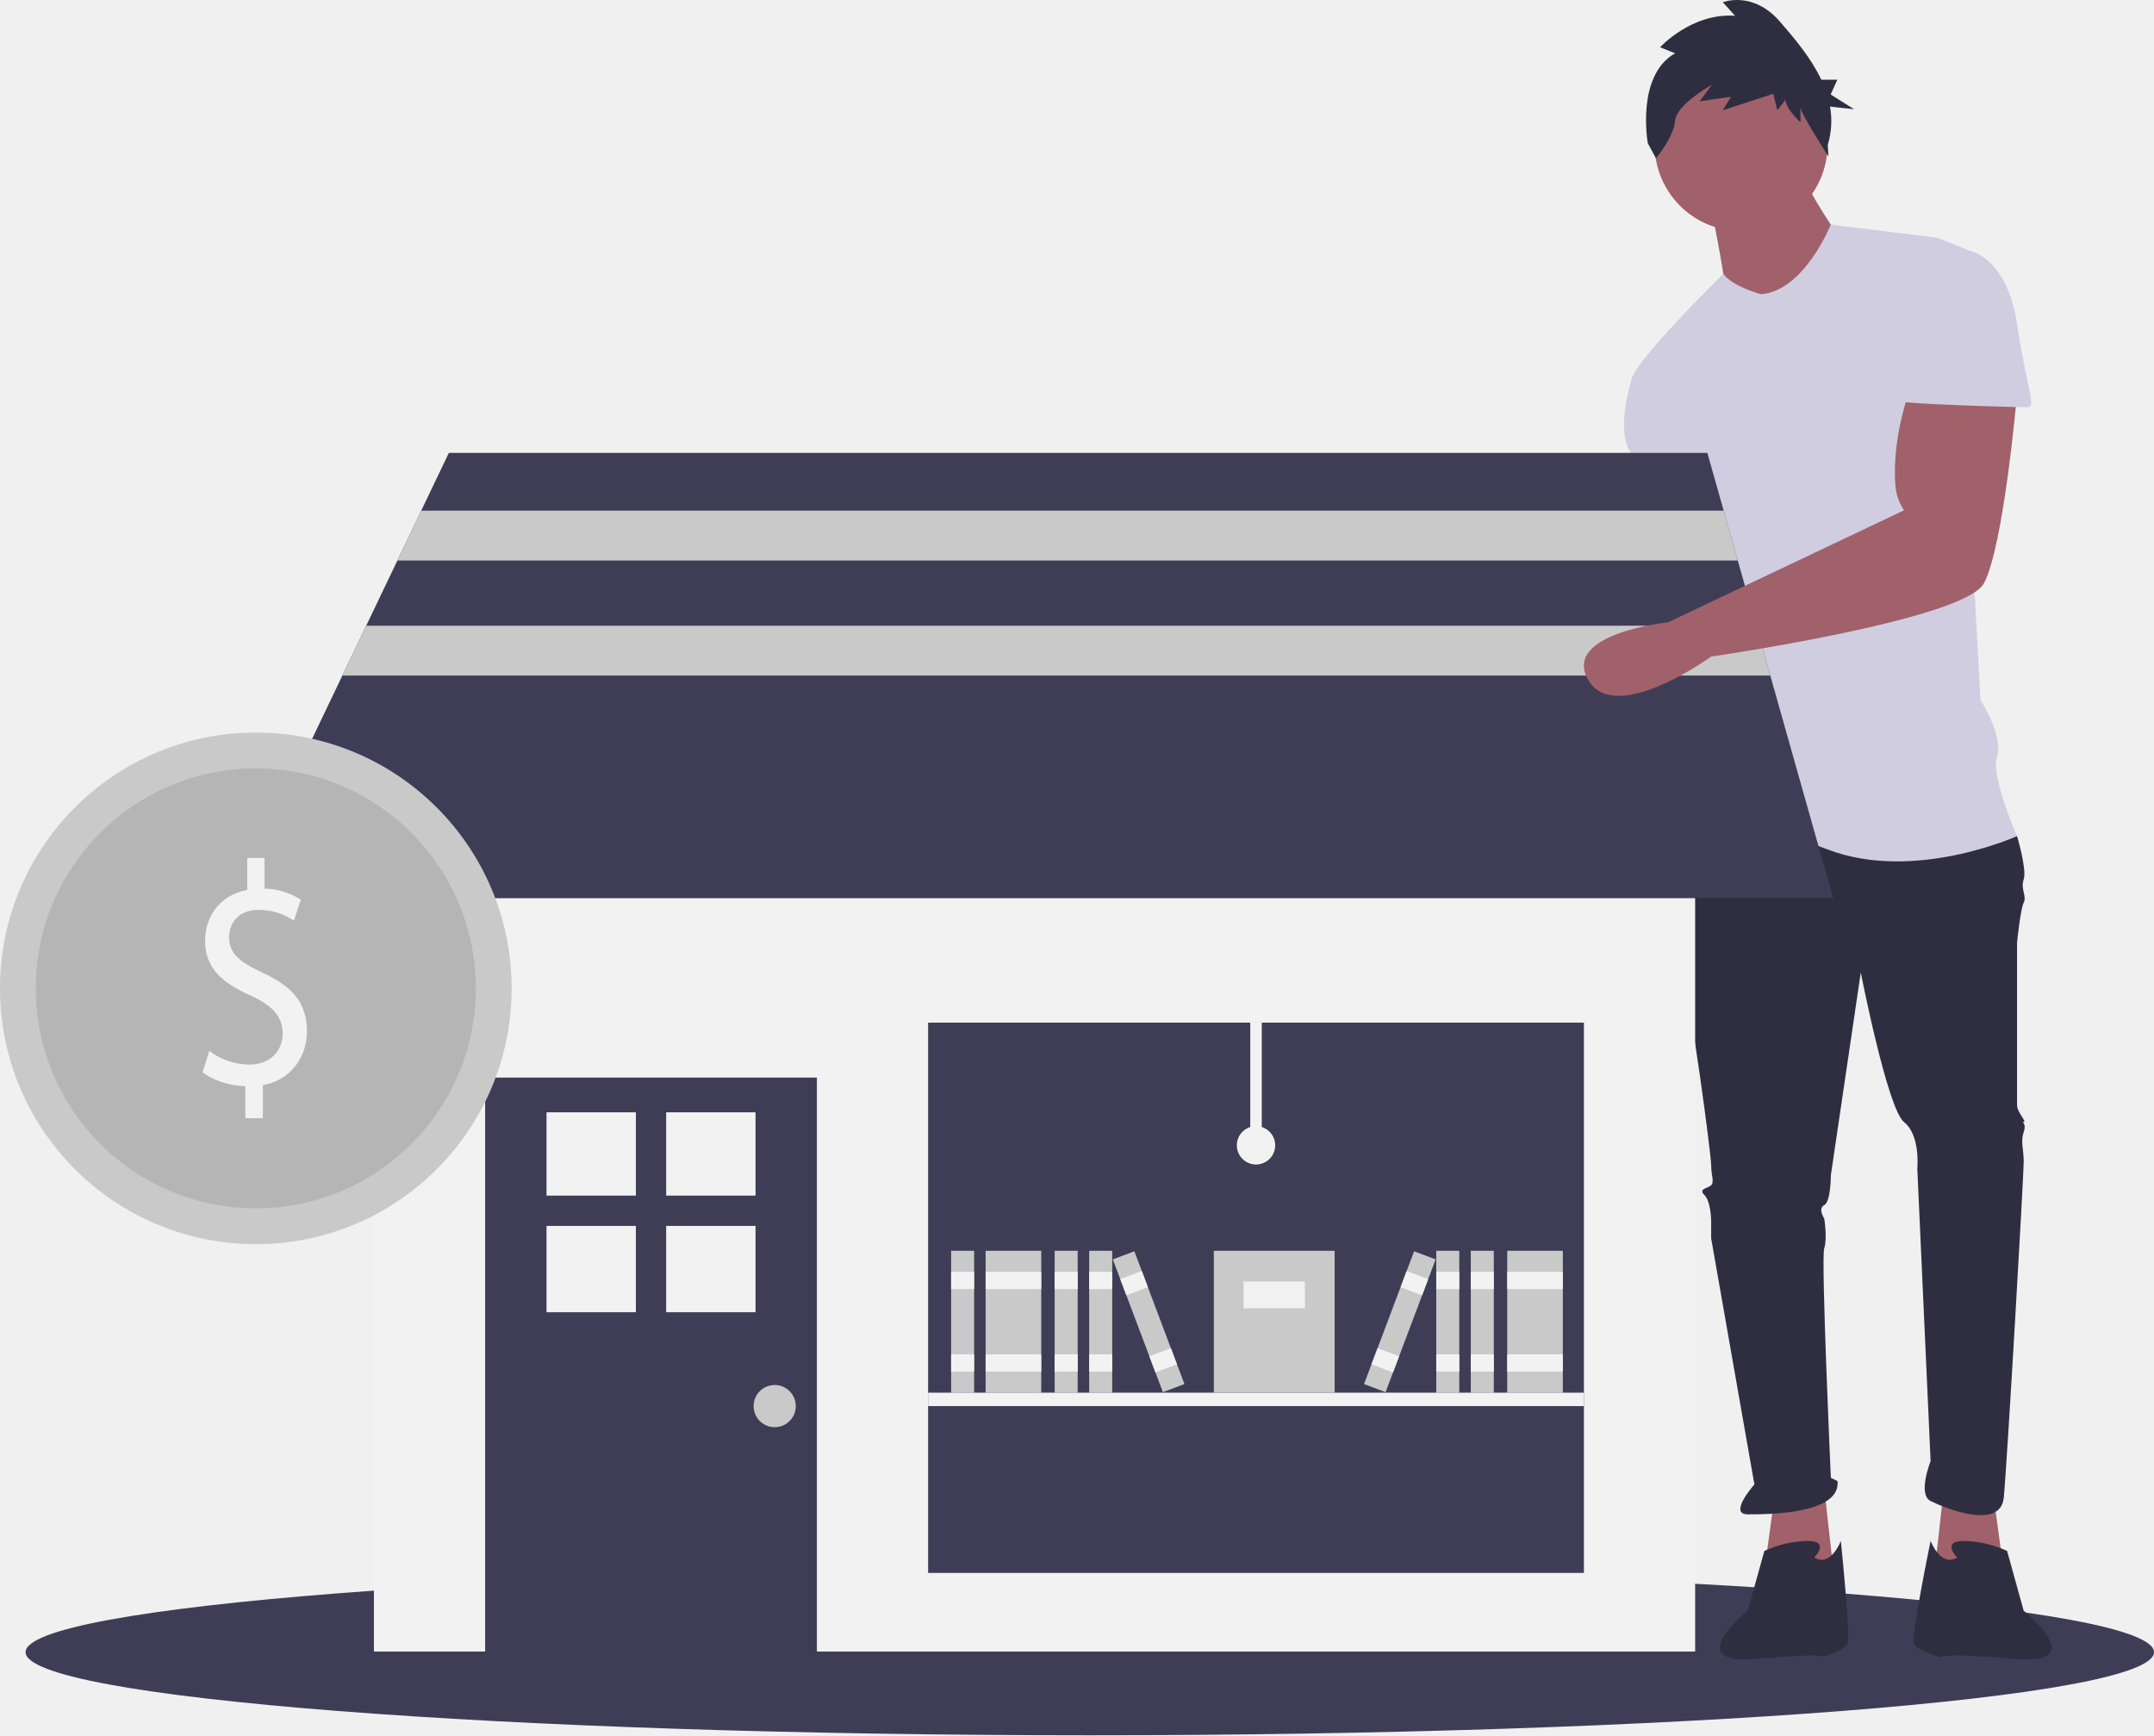
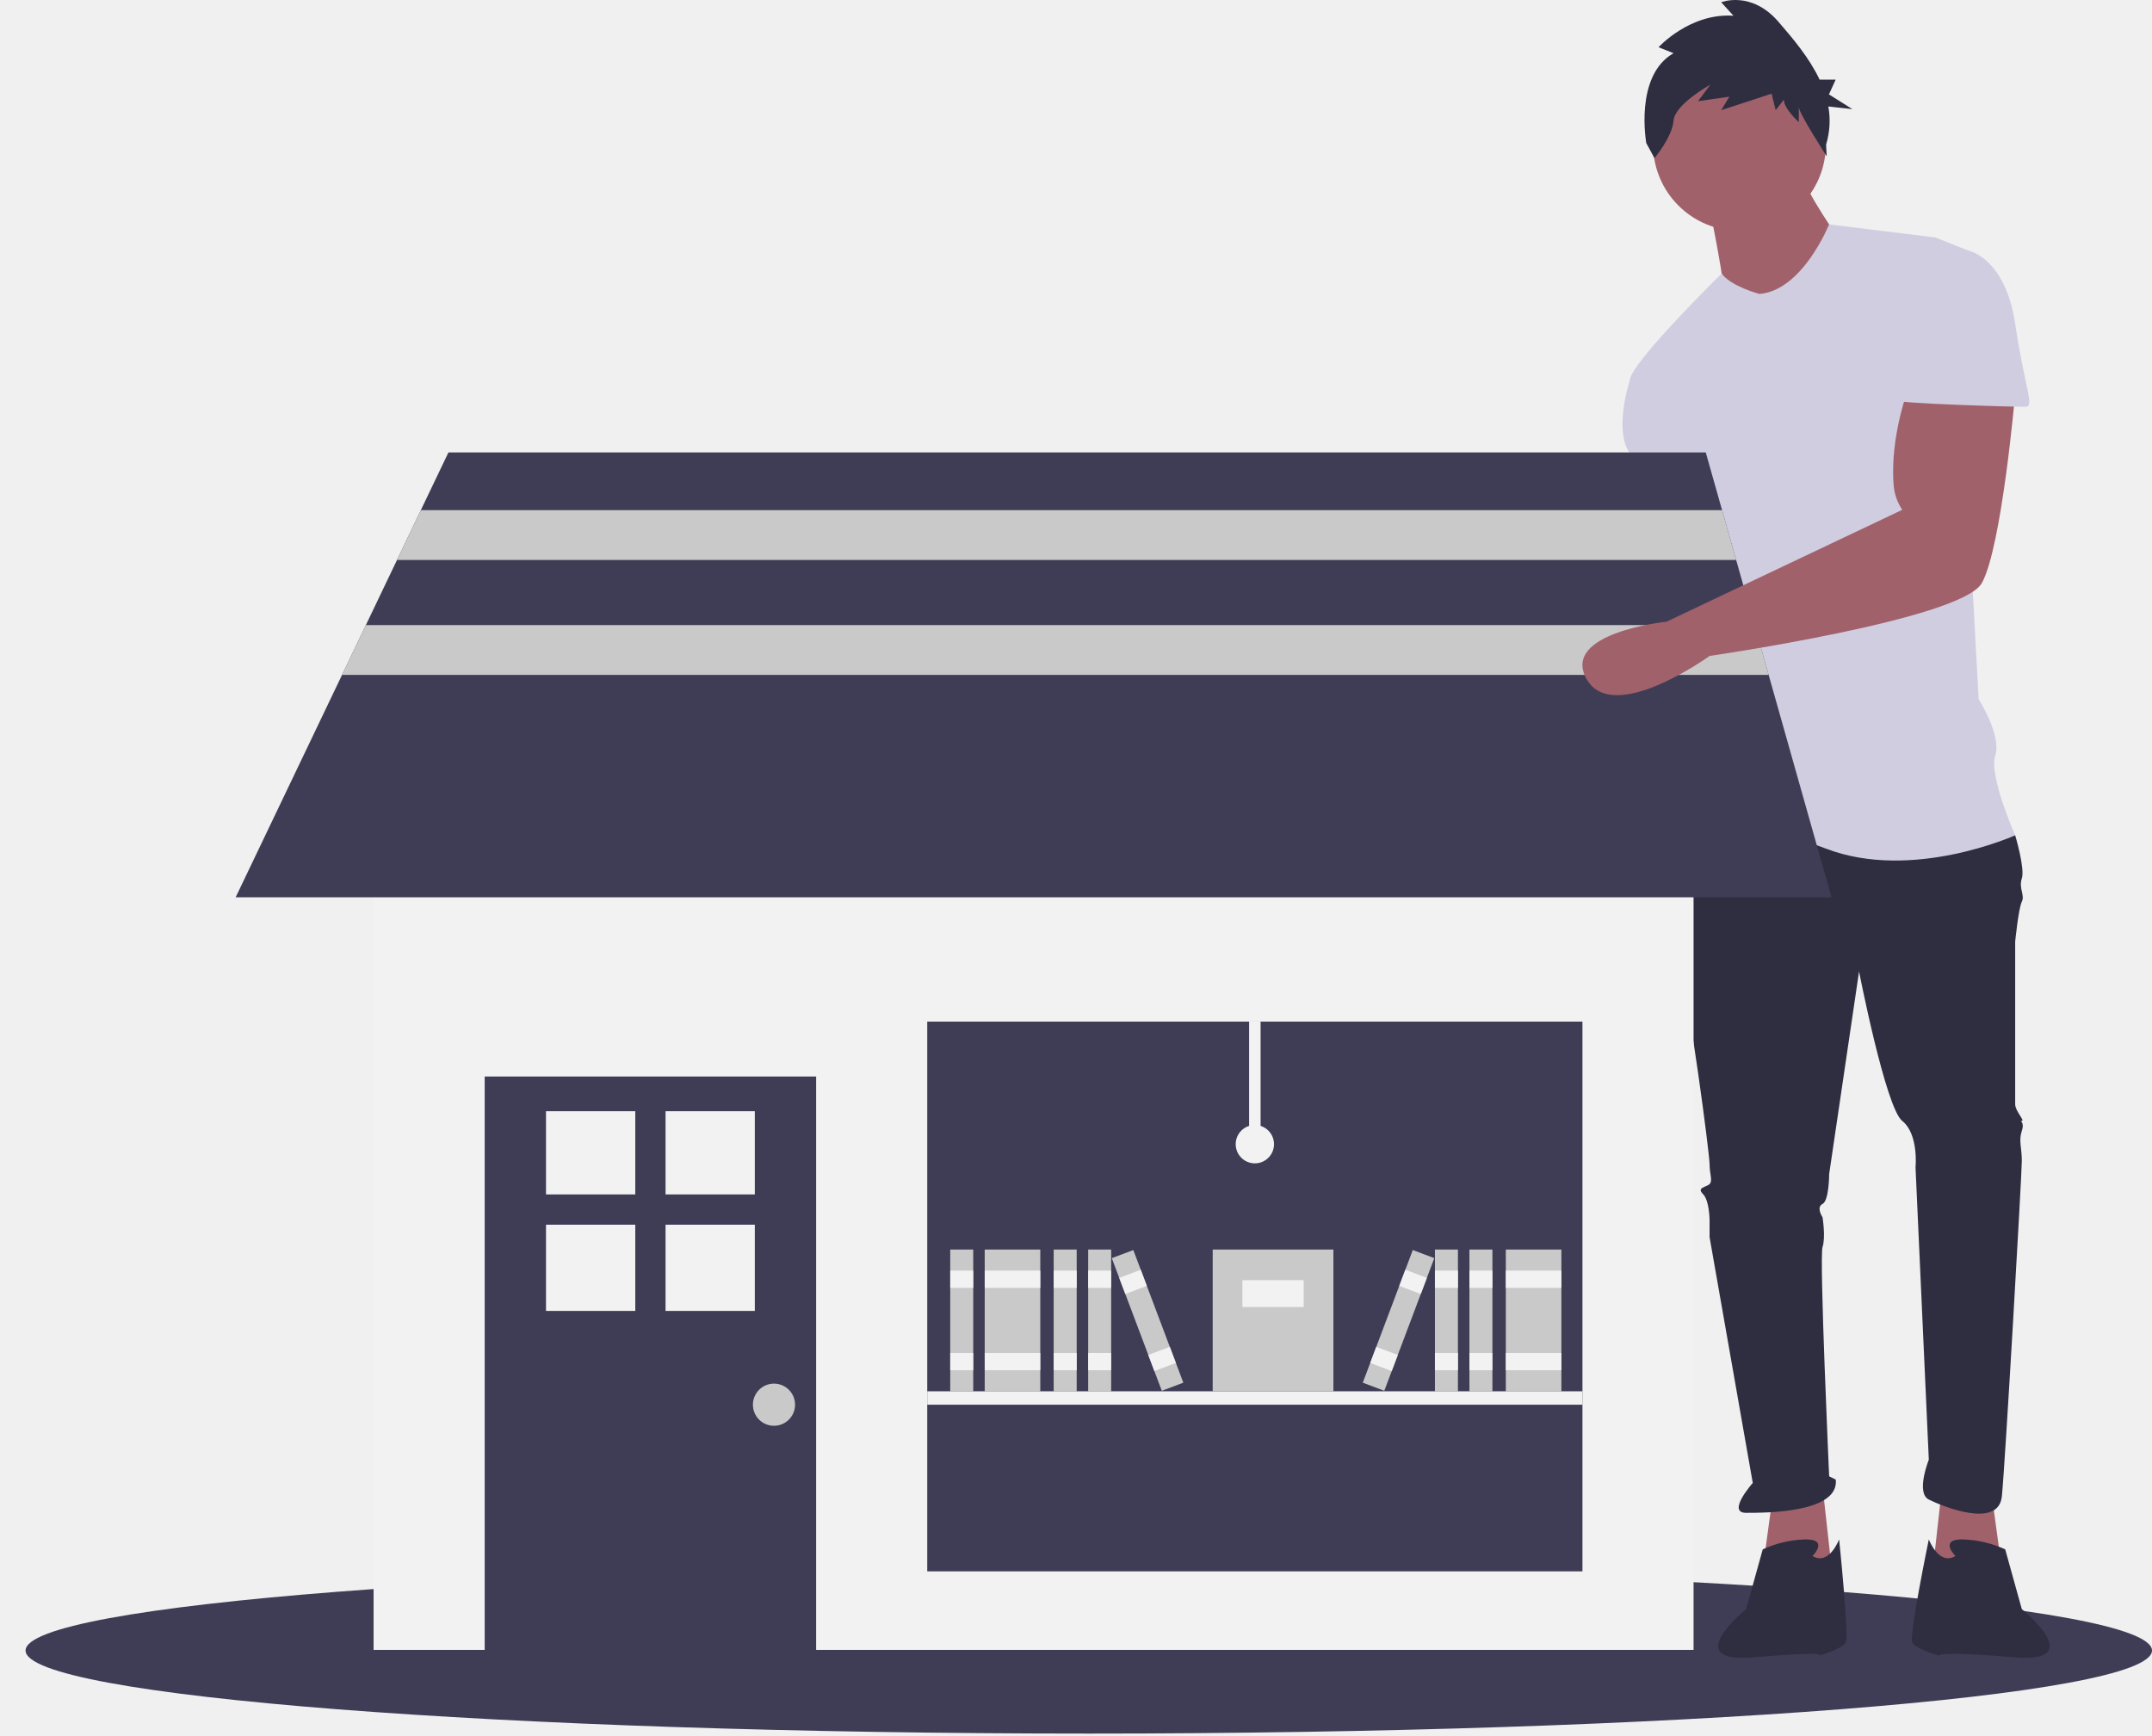
- <svg xmlns="http://www.w3.org/2000/svg" id="b582dbfc-ed60-4217-aa06-1e10ec960023" data-name="Layer 1" width="842" height="678.376" viewBox="0 0 842 678.376">
-   <ellipse cx="426" cy="645.876" rx="416" ry="32.5" fill="#3f3d56" />
-   <polygon points="779.369 585.5 783.268 614.093 755.975 616.692 759.874 581.601 779.369 585.5" fill="#a0616a" />
-   <path d="M829.702,303.812s2.599,35.091,2.599,36.391S814.106,431.18,814.106,431.18s-25.993,49.387,0,48.088,18.195-46.788,18.195-46.788l27.293-75.381-11.697-53.286Z" transform="translate(-179 -110.8118)" fill="#a0616a" />
-   <polygon points="693.591 585.5 689.692 614.093 716.985 616.692 713.086 581.601 693.591 585.5" fill="#a0616a" />
-   <path d="M842.698,428.581l-6.498,9.098s-3.899,38.99,0,51.987,11.697,72.781,11.697,76.68,1.3,6.498,0,7.798-5.199,1.3-2.599,3.899,2.599,10.397,2.599,10.397V594.938l16.896,96.175s-10.397,11.697-2.599,11.697,36.391,0,35.091-12.997l-2.599-1.3s-3.899-85.778-2.599-89.677,0-11.697,0-11.697-2.599-3.899,0-5.199,2.599-11.697,2.599-11.697l11.697-79.28s10.397,53.286,16.896,58.485,5.199,18.195,5.199,18.195l5.199,114.371s-5.199,12.997,0,15.596,27.293,11.697,28.593-1.3,7.798-126.068,7.798-131.266-1.3-7.798,0-11.697-1.3-3.899,0-3.899-2.599-3.899-2.599-6.498V479.268s1.3-12.997,2.599-15.596-1.3-5.199,0-9.098-2.599-16.896-2.599-16.896l-58.485-15.596Z" transform="translate(-179 -110.8118)" fill="#2f2e41" />
-   <path d="M888.187,719.706s6.498-6.498-2.599-6.498a42.303,42.303,0,0,0-16.896,3.899l-6.498,23.394S835.55,761.945,865.442,759.346s25.344-.65,25.344-.65,9.098-2.599,10.397-5.199-2.599-40.29-2.599-40.29S894.685,723.605,888.187,719.706Z" transform="translate(-179 -110.8118)" fill="#2f2e41" />
-   <path d="M944.072,719.706s-6.498-6.498,2.599-6.498a42.303,42.303,0,0,1,16.896,3.899l6.498,23.394s26.643,21.445-3.249,18.845-29.243-.65-29.243-.65-9.098-2.599-10.397-5.199,6.498-40.29,6.498-40.29S937.574,723.605,944.072,719.706Z" transform="translate(-179 -110.8118)" fill="#2f2e41" />
-   <circle cx="680.594" cy="56.536" r="33.791" fill="#a0616a" />
-   <path d="M847.897,192.041s5.199,25.993,5.199,29.892,22.094,15.596,22.094,15.596l24.694-31.192s-15.596-22.094-15.596-27.293Z" transform="translate(-179 -110.8118)" fill="#a0616a" />
-   <path d="M867.392,225.832s-11.328-3.015-14.761-8.006c0,0-35.926,35.299-35.926,41.797l28.593,50.687s0,18.195,2.599,19.495,0,0,0,5.199-7.798,38.99-5.199,44.189,5.199,1.3,2.599,9.098-9.098,49.387-9.098,49.387,23.394-7.798,57.185,5.199,74.081-5.199,74.081-5.199-10.397-23.394-7.798-31.192-6.498-22.094-6.498-22.094l-6.498-119.569s9.098-53.286,2.599-55.886L936.274,203.738l-41.621-5.115S884.288,224.533,867.392,225.832Z" transform="translate(-179 -110.8118)" fill="#d0cde1" />
-   <path d="M829.702,250.526l-12.997,9.098s-6.498,19.495,0,28.593,9.098,22.094,9.098,22.094l25.993-2.599Z" transform="translate(-179 -110.8118)" fill="#d0cde1" />
-   <path d="M833.794,131.636l-5.862-2.347s12.256-13.493,29.308-12.32l-4.796-5.28s11.723-4.693,22.38,7.626c5.602,6.476,12.084,14.089,16.125,22.664h6.277l-2.62,5.769,9.17,5.769-9.412-1.036a31.921,31.921,0,0,1-.89,14.94l.252,4.56s-10.91-16.879-10.91-19.226v5.867s-5.862-5.28-5.862-8.8l-3.197,4.107-1.599-6.453-19.716,6.453,3.197-5.28-12.256,1.76,4.796-6.453s-13.854,7.627-14.387,14.08c-.533,6.453-7.46,14.666-7.46,14.666l-3.197-5.867S818.341,140.435,833.794,131.636Z" transform="translate(-179 -110.8118)" fill="#2f2e41" />
-   <rect x="146.169" y="282.832" width="516.463" height="362.798" fill="#f2f2f2" />
-   <rect x="189.645" y="421.256" width="129.678" height="226.374" fill="#3f3d56" />
-   <rect x="213.632" y="434.837" width="34.932" height="32.563" fill="#f2f2f2" />
-   <rect x="260.405" y="434.837" width="34.932" height="32.563" fill="#f2f2f2" />
-   <rect x="213.632" y="479.241" width="34.932" height="33.748" fill="#f2f2f2" />
-   <rect x="260.405" y="479.241" width="34.932" height="33.748" fill="#f2f2f2" />
-   <circle cx="302.832" cy="549.684" r="8.245" fill="#c9c9c9" />
-   <rect x="362.799" y="399.767" width="256.357" height="215.13" fill="#3f3d56" />
-   <polygon points="716.602 351.134 92.199 351.134 133.831 264.092 143.148 244.603 155.337 219.117 164.654 199.628 175.455 177.051 667.407 177.051 673.786 199.628 679.295 219.117 686.499 244.603 692.008 264.092 716.602 351.134" fill="#3f3d56" />
-   <rect x="371.794" y="488.967" width="8.995" height="55.469" fill="#c9c9c9" />
-   <rect x="371.794" y="497.213" width="8.995" height="6.746" fill="#f2f2f2" />
-   <rect x="371.794" y="529.445" width="8.995" height="6.746" fill="#f2f2f2" />
-   <rect x="385.286" y="488.967" width="21.738" height="55.469" fill="#c9c9c9" />
-   <rect x="385.286" y="497.213" width="21.738" height="6.746" fill="#f2f2f2" />
-   <rect x="385.286" y="529.445" width="21.738" height="6.746" fill="#f2f2f2" />
-   <rect x="412.271" y="488.967" width="8.995" height="55.469" fill="#c9c9c9" />
-   <rect x="412.271" y="497.213" width="8.995" height="6.746" fill="#f2f2f2" />
-   <rect x="412.271" y="529.445" width="8.995" height="6.746" fill="#f2f2f2" />
-   <rect x="425.764" y="488.967" width="8.995" height="55.469" fill="#c9c9c9" />
-   <rect x="425.764" y="497.213" width="8.995" height="6.746" fill="#f2f2f2" />
-   <rect x="425.764" y="529.445" width="8.995" height="6.746" fill="#f2f2f2" />
-   <rect x="623.503" y="599.779" width="8.995" height="55.469" transform="translate(-359.9765 151.0324) rotate(-20.65411)" fill="#c9c9c9" />
-   <rect x="617.819" y="609.06" width="8.995" height="6.746" transform="translate(-355.0227 148.058) rotate(-20.65411)" fill="#f2f2f2" />
-   <rect x="629.188" y="639.221" width="8.995" height="6.746" transform="translate(-364.9303 154.0067) rotate(-20.65411)" fill="#f2f2f2" />
-   <rect x="589.173" y="488.967" width="21.738" height="55.469" fill="#c9c9c9" />
-   <rect x="589.173" y="497.213" width="21.738" height="6.746" fill="#f2f2f2" />
-   <rect x="589.173" y="529.445" width="21.738" height="6.746" fill="#f2f2f2" />
-   <rect x="574.931" y="488.967" width="8.995" height="55.469" fill="#c9c9c9" />
-   <rect x="574.931" y="497.213" width="8.995" height="6.746" fill="#f2f2f2" />
-   <rect x="574.931" y="529.445" width="8.995" height="6.746" fill="#f2f2f2" />
-   <rect x="561.438" y="488.967" width="8.995" height="55.469" fill="#c9c9c9" />
-   <rect x="561.438" y="497.213" width="8.995" height="6.746" fill="#f2f2f2" />
-   <rect x="561.438" y="529.445" width="8.995" height="6.746" fill="#f2f2f2" />
-   <rect x="698.462" y="623.016" width="55.469" height="8.995" transform="translate(-296.1332 974.883) rotate(-69.34589)" fill="#c9c9c9" />
-   <rect x="728.508" y="607.936" width="6.746" height="8.995" transform="translate(-278.3428 970.4412) rotate(-69.34589)" fill="#f2f2f2" />
-   <rect x="717.138" y="638.096" width="6.746" height="8.995" transform="translate(-313.9237 979.3249) rotate(-69.34589)" fill="#f2f2f2" />
-   <rect x="362.799" y="544.437" width="256.357" height="5.247" fill="#f2f2f2" />
-   <rect x="474.487" y="488.967" width="47.224" height="55.469" fill="#c9c9c9" />
-   <rect x="486.105" y="500.961" width="23.987" height="10.494" fill="#f2f2f2" />
-   <rect x="488.729" y="399.767" width="4.497" height="47.973" fill="#f2f2f2" />
-   <circle cx="490.977" cy="447.74" r="7.496" fill="#f2f2f2" />
-   <polygon points="679.295 219.117 155.337 219.117 164.654 199.628 673.786 199.628 679.295 219.117" fill="#c9c9c9" />
-   <polygon points="692.008 264.092 133.831 264.092 143.148 244.603 686.499 244.603 692.008 264.092" fill="#c9c9c9" />
-   <path d="M925.877,262.223s-7.526,19.353-5.954,38.501a20.293,20.293,0,0,0,3.355,9.587h0L831.073,354.085s-41.662,4.313-31.264,22.509,48.088-9.098,48.088-9.098,98.775-14.296,106.573-28.593,12.997-74.081,12.997-74.081Z" transform="translate(-179 -110.8118)" fill="#a0616a" />
-   <path d="M929.776,208.937h19.495s14.296,2.599,18.195,28.593,7.798,32.492,3.899,32.492-50.687-1.3-50.687-2.599S929.776,208.937,929.776,208.937Z" transform="translate(-179 -110.8118)" fill="#d0cde1" />
-   <circle cx="100" cy="386.376" r="100" fill="#c9c9c9" />
-   <circle cx="100" cy="386.376" r="86" opacity="0.1" />
-   <path d="M274.879,547.936V535.419c-6.327-.123-12.873-2.355-16.691-5.453l2.618-8.303a26.681,26.681,0,0,0,15.709,5.329c7.746,0,12.982-5.081,12.982-12.145,0-6.816-4.255-11.03-12.328-14.748-11.128-4.957-18-10.658-18-21.44,0-10.287,6.437-18.094,16.473-19.953V446.188h6.764v12.021A26.543,26.543,0,0,1,296.589,462.547l-2.728,8.18a24.107,24.107,0,0,0-13.746-4.214c-8.4,0-11.564,5.701-11.564,10.658,0,6.444,4.036,9.666,13.528,14.128,11.236,5.205,16.909,11.649,16.909,22.679,0,9.79-6,18.962-17.237,21.068v12.89Z" transform="translate(-179 -110.8118)" fill="#f2f2f2" />
+ <svg xmlns="http://www.w3.org/2000/svg" width="842" height="679" viewBox="0 0 842 679" fill="none">
+   <g clip-path="url(#clip0)">
+     <path d="M426 678.376C655.75 678.376 842 663.826 842 645.876C842 627.927 655.75 613.376 426 613.376C196.25 613.376 10 627.927 10 645.876C10 663.826 196.25 678.376 426 678.376Z" fill="#3F3D56" />
+     <path d="M779.369 585.5L783.268 614.093L755.975 616.692L759.874 581.601L779.369 585.5Z" fill="#A0616A" />
+     <path d="M650.702 193.001C650.702 193.001 653.301 228.092 653.301 229.391C653.301 230.691 635.106 320.368 635.106 320.368C635.106 320.368 609.112 369.755 635.106 368.456C661.099 367.156 653.301 321.668 653.301 321.668L680.594 246.287L668.897 193.001L650.702 193.001Z" fill="#A0616A" />
+     <path d="M693.591 585.5L689.692 614.093L716.985 616.692L713.086 581.601L693.591 585.5Z" fill="#A0616A" />
+     <path d="M663.698 317.769L657.2 326.866C657.2 326.866 653.301 365.856 657.2 378.853C661.099 391.85 668.897 451.635 668.897 455.534C668.897 459.433 670.196 462.032 668.897 463.332C667.597 464.631 663.698 464.631 666.297 467.231C668.897 469.83 668.897 477.628 668.897 477.628V484.126L685.793 580.302C685.793 580.302 675.395 591.999 683.193 591.999C690.991 591.999 719.584 591.999 718.284 579.002L715.685 577.702C715.685 577.702 711.786 491.924 713.085 488.025C714.385 484.126 713.085 476.328 713.085 476.328C713.085 476.328 710.486 472.429 713.085 471.13C715.685 469.83 715.685 459.433 715.685 459.433L727.382 380.153C727.382 380.153 737.779 433.439 744.278 438.638C750.776 443.837 749.476 456.833 749.476 456.833L754.675 571.204C754.675 571.204 749.476 584.201 754.675 586.8C759.874 589.399 781.968 598.497 783.268 585.5C784.567 572.504 791.066 459.433 791.066 454.234C791.066 449.035 789.766 446.436 791.066 442.537C792.365 438.638 789.766 438.638 791.066 438.638C792.365 438.638 788.466 434.739 788.466 432.139V368.456C788.466 368.456 789.766 355.459 791.066 352.86C792.365 350.26 789.766 347.661 791.066 343.762C792.365 339.863 788.466 326.866 788.466 326.866L729.981 311.27L663.698 317.769Z" fill="#2F2E41" />
+     <path d="M709.187 608.894C709.187 608.894 715.685 602.396 706.587 602.396C700.747 602.515 694.994 603.843 689.692 606.295L683.193 629.689C683.193 629.689 656.55 651.134 686.442 648.534C716.335 645.935 711.786 647.884 711.786 647.884C711.786 647.884 720.884 645.285 722.183 642.686C723.483 640.086 719.584 602.396 719.584 602.396C719.584 602.396 715.685 612.793 709.187 608.894Z" fill="#2F2E41" />
+     <path d="M765.072 608.894C765.072 608.894 758.574 602.396 767.672 602.396C773.512 602.515 779.265 603.843 784.567 606.295L791.066 629.689C791.066 629.689 817.709 651.134 787.816 648.534C757.924 645.935 758.574 647.884 758.574 647.884C758.574 647.884 749.476 645.285 748.177 642.686C746.877 640.086 754.675 602.396 754.675 602.396C754.675 602.396 758.574 612.793 765.072 608.894Z" fill="#2F2E41" />
+     <path d="M680.594 90.327C699.256 90.327 714.385 75.198 714.385 56.535C714.385 37.873 699.256 22.744 680.594 22.744C661.931 22.744 646.802 37.873 646.802 56.535C646.802 75.198 661.931 90.327 680.594 90.327Z" fill="#A0616A" />
+     <path d="M668.897 81.229C668.897 81.229 674.096 107.223 674.096 111.122C674.096 115.021 696.19 126.718 696.19 126.718L720.884 95.525C720.884 95.525 705.288 73.431 705.288 68.233L668.897 81.229Z" fill="#A0616A" />
+     <path d="M688.392 115.021C688.392 115.021 677.064 112.006 673.63 107.015C673.63 107.015 637.705 142.314 637.705 148.812L666.298 199.499C666.298 199.499 666.298 217.694 668.897 218.994C671.496 220.294 668.897 218.994 668.897 224.193C668.897 229.391 661.099 263.183 663.698 268.381C666.298 273.58 668.897 269.681 666.298 277.479C663.698 285.277 657.2 326.866 657.2 326.866C657.2 326.866 680.594 319.068 714.385 332.065C748.177 345.062 788.466 326.866 788.466 326.866C788.466 326.866 778.069 303.472 780.668 295.674C783.268 287.876 774.17 273.58 774.17 273.58L767.672 154.011C767.672 154.011 776.769 100.724 770.271 98.125L757.274 92.926L715.654 87.811C715.654 87.811 705.288 113.721 688.392 115.021Z" fill="#D0CDE1" />
+     <path d="M650.702 139.714L637.705 148.812C637.705 148.812 631.207 168.307 637.705 177.405C644.203 186.502 646.803 199.499 646.803 199.499L672.796 196.9L650.702 139.714Z" fill="#D0CDE1" />
+     <path d="M654.794 20.824L648.933 18.477C648.933 18.477 661.189 4.984 678.24 6.158L673.445 0.878C673.445 0.878 685.168 -3.816 695.825 8.504C701.427 14.98 707.909 22.593 711.95 31.168H718.227L715.607 36.937L724.777 42.706L715.365 41.669C716.257 46.65 715.952 51.77 714.475 56.61L714.727 61.169C714.727 61.169 703.818 44.29 703.818 41.943V47.81C703.818 47.81 697.956 42.53 697.956 39.01L694.759 43.117L693.161 36.663L673.445 43.117L676.642 37.837L664.386 39.597L669.182 33.144C669.182 33.144 655.327 40.77 654.794 47.223C654.262 53.676 647.334 61.89 647.334 61.89L644.137 56.023C644.137 56.023 639.341 29.624 654.794 20.824Z" fill="#2F2E41" />
+     <path d="M662.632 282.832H146.169V645.63H662.632V282.832Z" fill="#F2F2F2" />
+     <path d="M319.323 421.256H189.645V647.63H319.323V421.256Z" fill="#3F3D56" />
+     <path d="M248.563 434.837H213.632V467.4H248.563V434.837Z" fill="#F2F2F2" />
+     <path d="M295.336 434.837H260.405V467.4H295.336V434.837Z" fill="#F2F2F2" />
+     <path d="M248.563 479.241H213.632V512.989H248.563V479.241Z" fill="#F2F2F2" />
+     <path d="M295.336 479.241H260.405V512.989H295.336V479.241Z" fill="#F2F2F2" />
+     <path d="M302.832 557.929C307.386 557.929 311.077 554.237 311.077 549.684C311.077 545.13 307.386 541.438 302.832 541.438C298.278 541.438 294.587 545.13 294.587 549.684C294.587 554.237 298.278 557.929 302.832 557.929Z" fill="#C9C9C9" />
+     <path d="M619.156 399.767H362.799V614.897H619.156V399.767Z" fill="#3F3D56" />
+     <path d="M716.602 351.134H92.199L133.831 264.092L143.148 244.603L155.337 219.117L164.654 199.628L175.455 177.051H667.407L673.786 199.628L679.295 219.117L686.499 244.603L692.008 264.092L716.602 351.134Z" fill="#3F3D56" />
+     <path d="M380.789 488.967H371.794V544.437H380.789V488.967Z" fill="#C9C9C9" />
+     <path d="M380.789 497.213H371.794V503.959H380.789V497.213Z" fill="#F2F2F2" />
+     <path d="M380.789 529.445H371.794V536.191H380.789V529.445Z" fill="#F2F2F2" />
+     <path d="M407.024 488.967H385.286V544.437H407.024V488.967Z" fill="#C9C9C9" />
+     <path d="M407.024 497.213H385.286V503.959H407.024V497.213Z" fill="#F2F2F2" />
+     <path d="M407.024 529.445H385.286V536.191H407.024V529.445Z" fill="#F2F2F2" />
+     <path d="M421.266 488.967H412.271V544.437H421.266V488.967Z" fill="#C9C9C9" />
+     <path d="M421.266 497.213H412.271V503.959H421.266V497.213Z" fill="#F2F2F2" />
+     <path d="M421.266 529.445H412.271V536.191H421.266V529.445Z" fill="#F2F2F2" />
+     <path d="M434.759 488.967H425.764V544.437H434.759V488.967Z" fill="#C9C9C9" />
+     <path d="M434.759 497.213H425.764V503.959H434.759V497.213Z" fill="#F2F2F2" />
+     <path d="M434.759 529.445H425.764V536.191H434.759V529.445Z" fill="#F2F2F2" />
+     <path d="M443.426 489.164L435.01 492.336L454.575 544.24L462.992 541.068L443.426 489.164Z" fill="#C9C9C9" />
+     <path d="M446.335 496.879L437.918 500.052L440.298 506.364L448.714 503.192L446.335 496.879Z" fill="#F2F2F2" />
+     <path d="M457.704 527.039L449.287 530.212L451.667 536.525L460.084 533.352L457.704 527.039Z" fill="#F2F2F2" />
+     <path d="M610.911 488.967H589.173V544.437H610.911V488.967Z" fill="#C9C9C9" />
+     <path d="M610.911 497.213H589.173V503.959H610.911V497.213Z" fill="#F2F2F2" />
+     <path d="M610.911 529.445H589.173V536.191H610.911V529.445Z" fill="#F2F2F2" />
+     <path d="M583.926 488.967H574.931V544.437H583.926V488.967Z" fill="#C9C9C9" />
+     <path d="M583.926 497.213H574.931V503.959H583.926V497.213Z" fill="#F2F2F2" />
+     <path d="M583.926 529.445H574.931V536.191H583.926V529.445Z" fill="#F2F2F2" />
+     <path d="M570.433 488.967H561.438V544.437H570.433V488.967Z" fill="#C9C9C9" />
+     <path d="M570.433 497.213H561.438V503.959H570.433V497.213Z" fill="#F2F2F2" />
+     <path d="M570.433 529.445H561.438V536.191H570.433V529.445Z" fill="#F2F2F2" />
+     <path d="M552.77 489.164L533.205 541.068L541.622 544.24L561.187 492.336L552.77 489.164Z" fill="#C9C9C9" />
+     <path d="M549.862 496.879L547.482 503.192L555.899 506.364L558.279 500.052L549.862 496.879Z" fill="#F2F2F2" />
+     <path d="M538.493 527.039L536.113 533.352L544.53 536.525L546.91 530.212L538.493 527.039Z" fill="#F2F2F2" />
+     <path d="M619.156 544.437H362.799V549.684H619.156V544.437Z" fill="#F2F2F2" />
+     <path d="M521.71 488.967H474.487V544.437H521.71V488.967Z" fill="#C9C9C9" />
+     <path d="M510.092 500.961H486.105V511.455H510.092V500.961Z" fill="#F2F2F2" />
+     <path d="M493.226 399.767H488.729V447.74H493.226V399.767Z" fill="#F2F2F2" />
+     <path d="M490.977 455.236C495.117 455.236 498.473 451.88 498.473 447.74C498.473 443.6 495.117 440.244 490.977 440.244C486.838 440.244 483.482 443.6 483.482 447.74C483.482 451.88 486.838 455.236 490.977 455.236Z" fill="#F2F2F2" />
+     <path d="M679.295 219.117H155.337L164.654 199.628H673.786L679.295 219.117Z" fill="#C9C9C9" />
+     <path d="M692.008 264.092H133.831L143.148 244.603H686.499L692.008 264.092Z" fill="#C9C9C9" />
+     <path d="M746.877 151.411C746.877 151.411 739.351 170.764 740.923 189.912C741.21 193.341 742.365 196.639 744.278 199.499V199.499L652.073 243.273C652.073 243.273 610.412 247.587 620.809 265.782C631.206 283.977 668.897 256.684 668.897 256.684C668.897 256.684 767.672 242.388 775.47 228.092C783.268 213.795 788.466 154.011 788.466 154.011L746.877 151.411Z" fill="#A0616A" />
+     <path d="M750.776 98.125H770.271C770.271 98.125 784.567 100.724 788.466 126.718C792.365 152.711 796.264 159.209 792.365 159.209C788.466 159.209 741.678 157.91 741.678 156.61C741.678 155.31 750.776 98.125 750.776 98.125Z" fill="#D0CDE1" />
+   </g>
+   <defs>
+     <clipPath id="clip0">
+       <rect width="842" height="678.376" fill="white" />
+     </clipPath>
+   </defs>
</svg>
